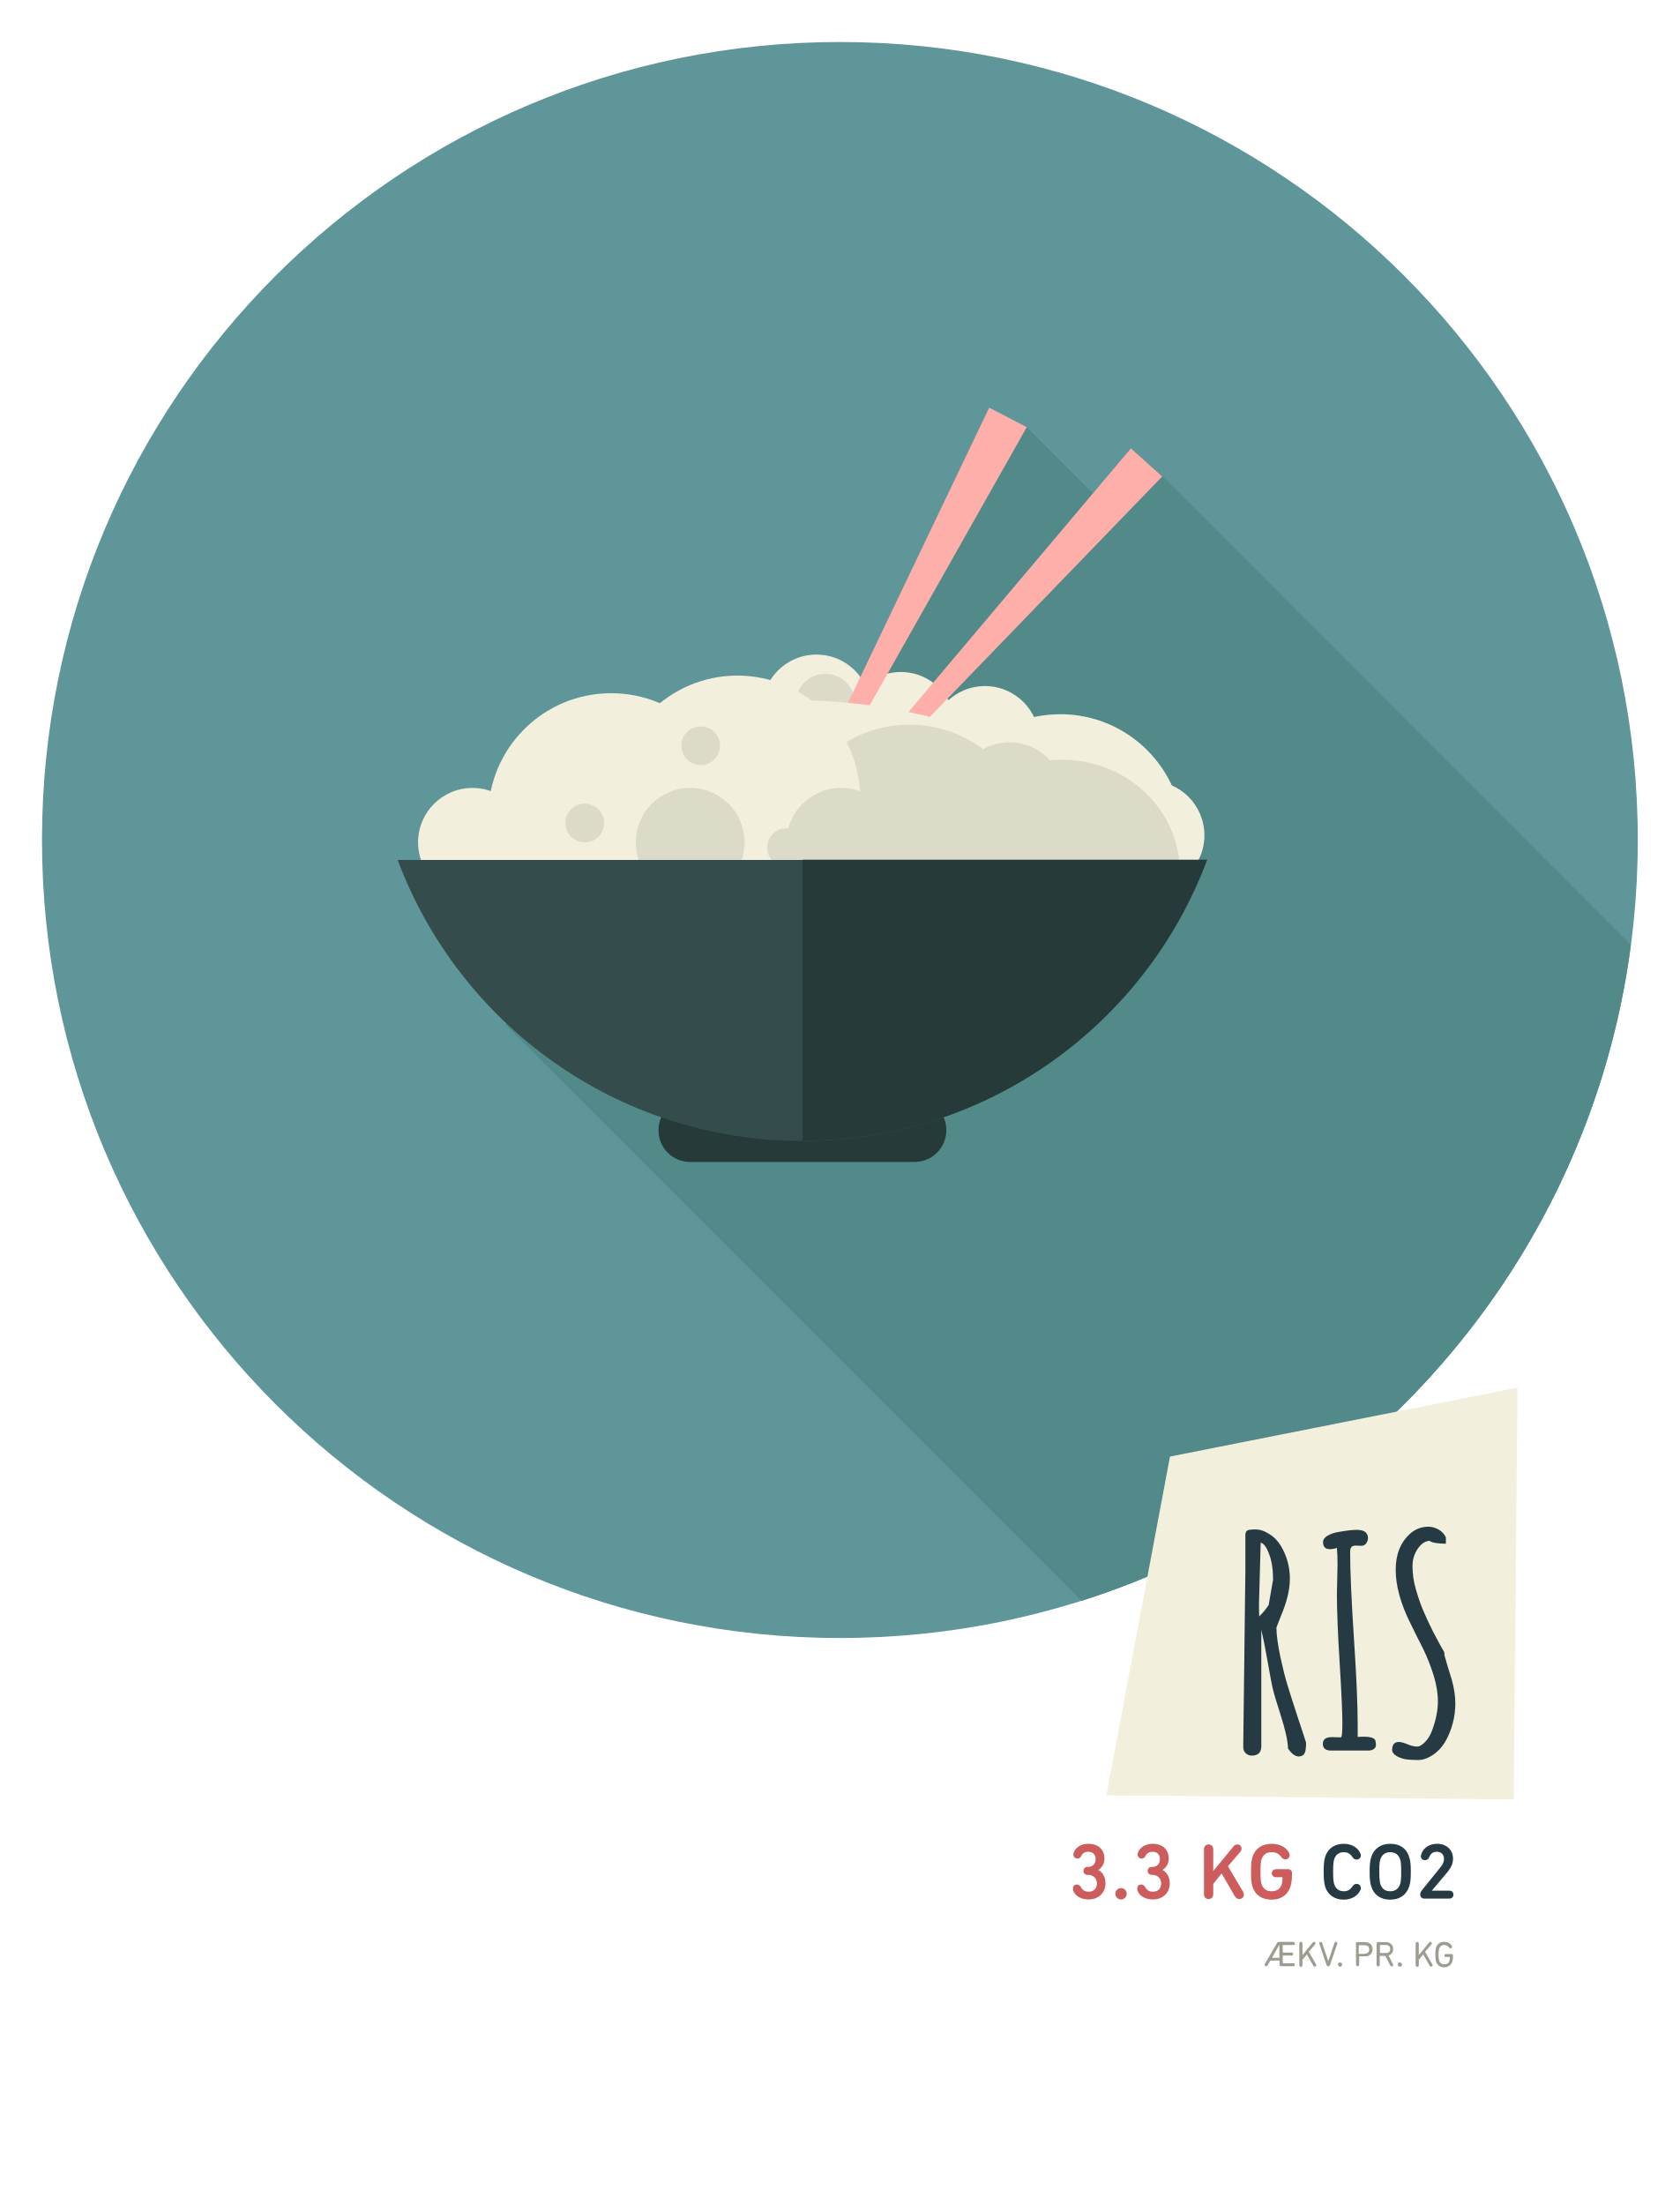
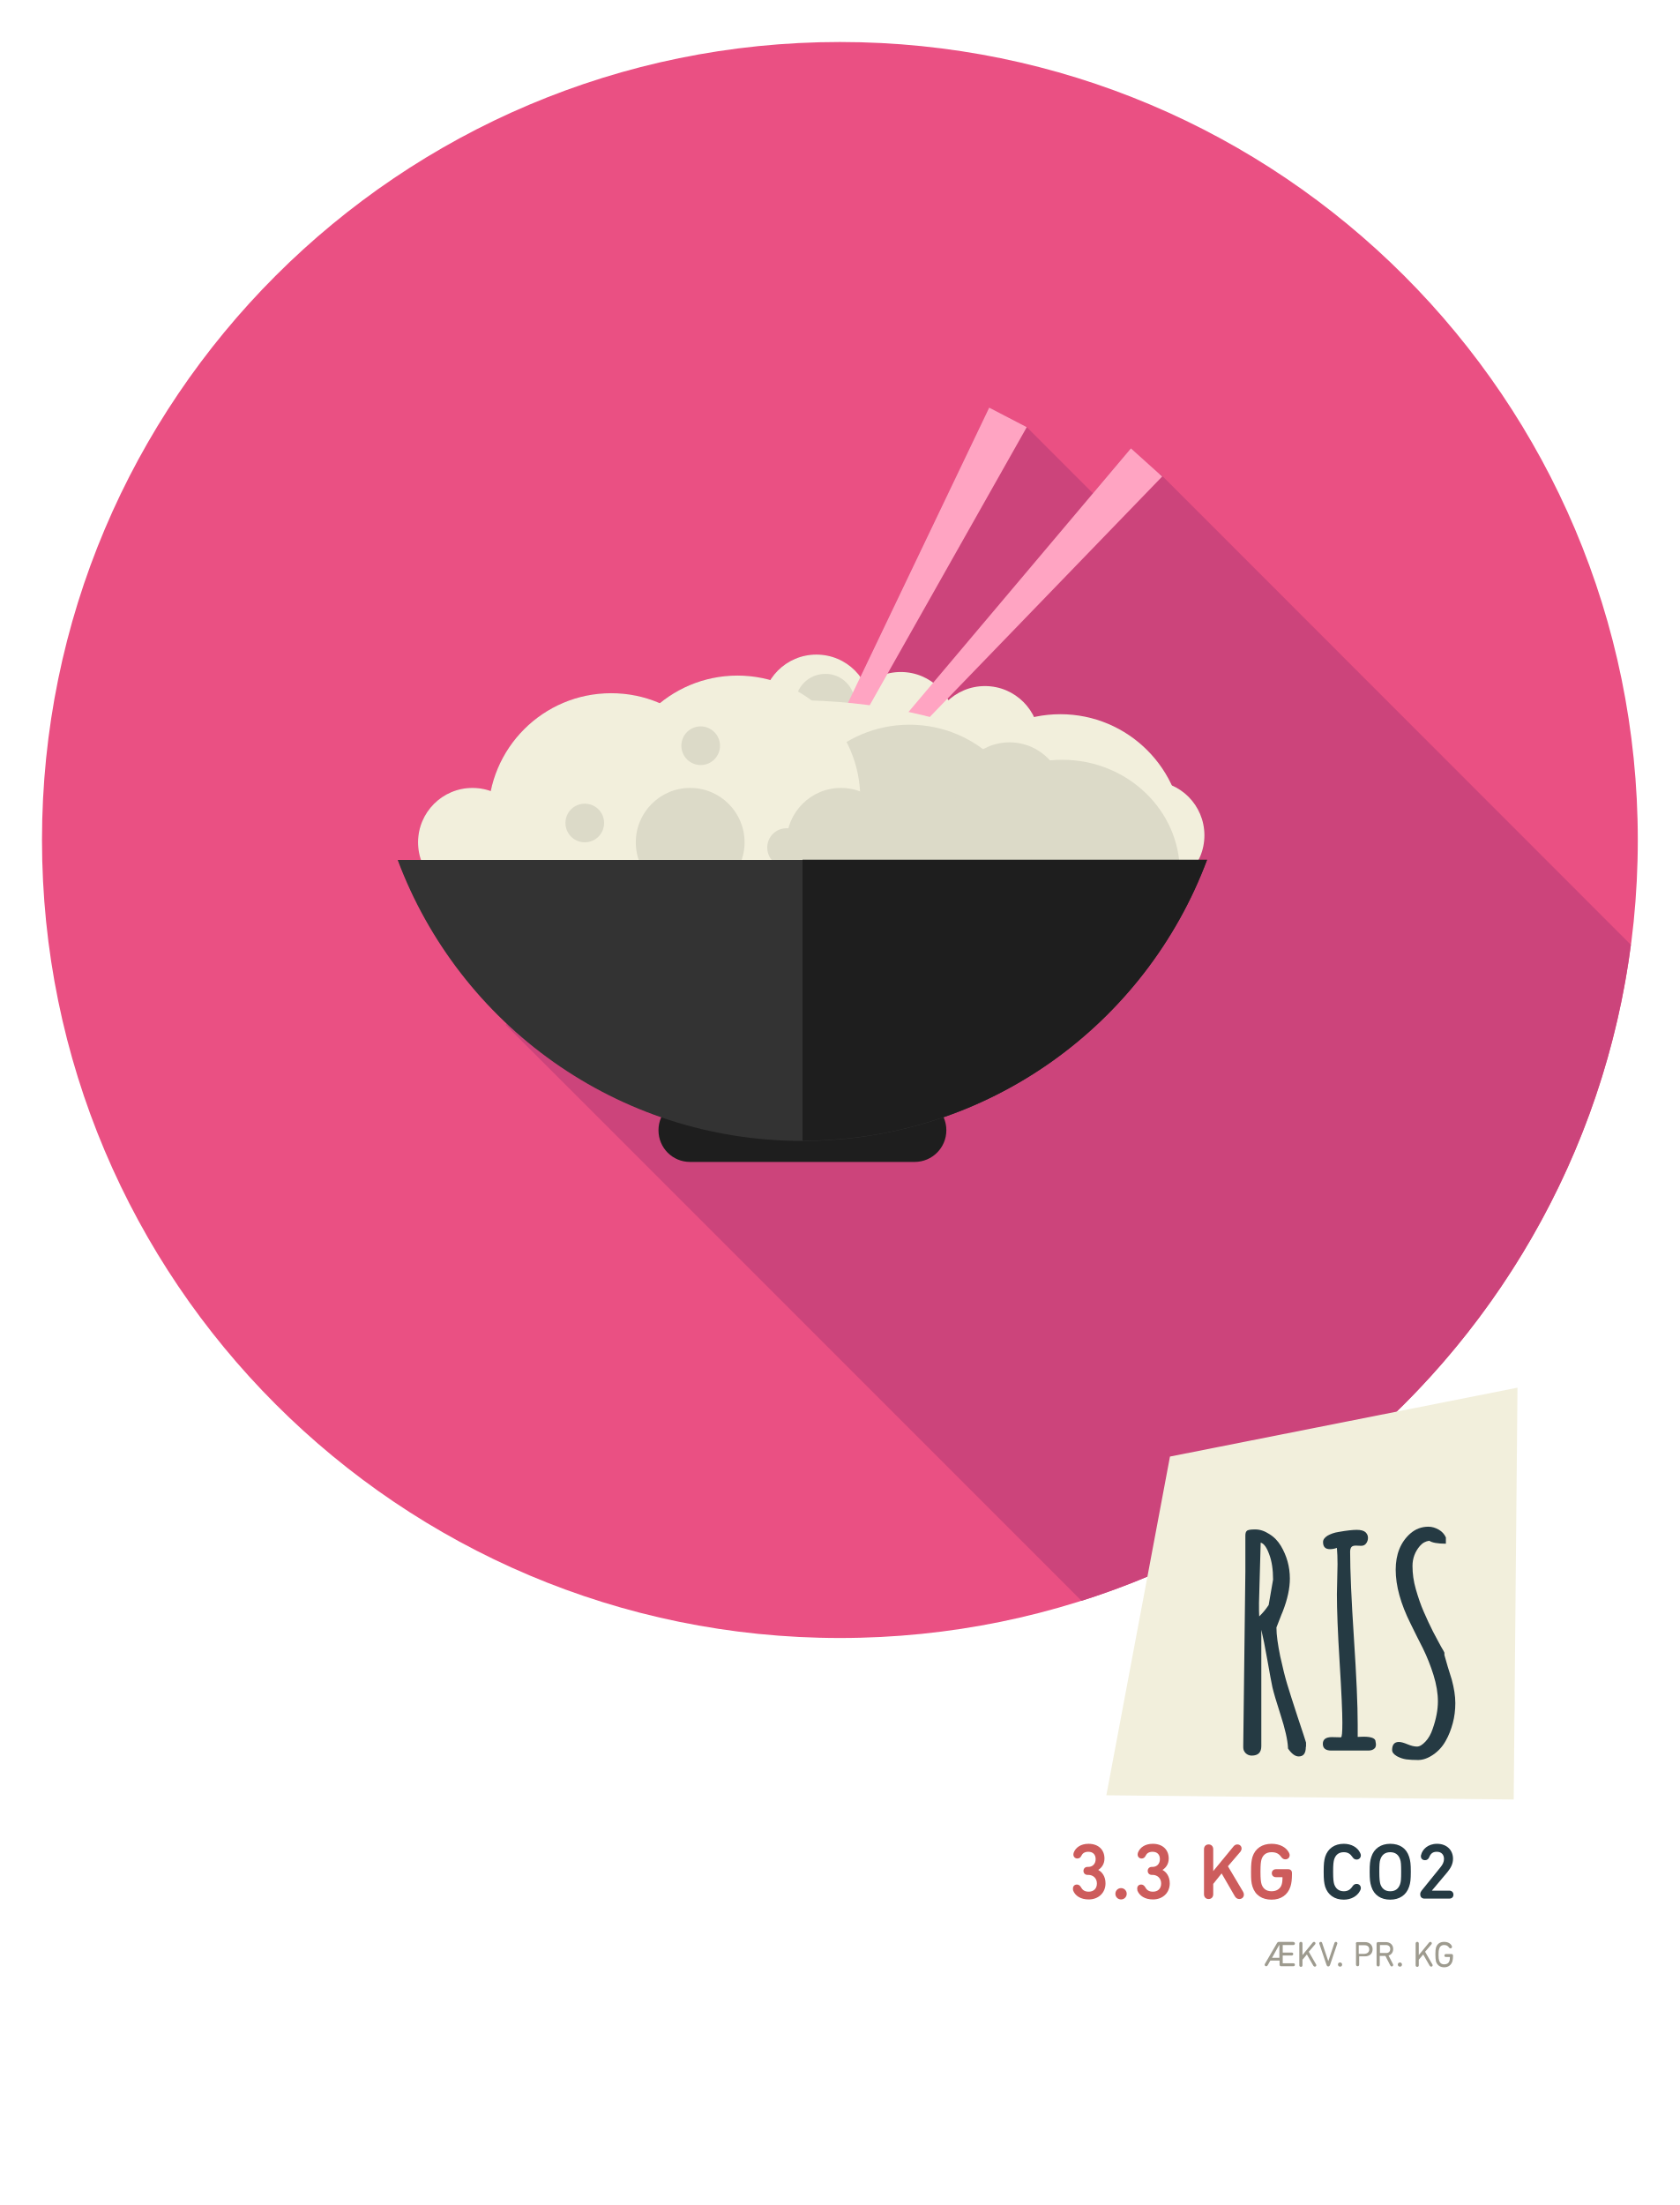
<svg xmlns="http://www.w3.org/2000/svg" version="1.1" id="Lag_1" x="0px" y="0px" viewBox="0 0 800 1050" enable-background="new 0 0 800 1050" xml:space="preserve">
  <g>
    <g>
      <path fill="#CD5C5C" d="M511,899.3c0-1.1,0.7-1.9,1.9-1.9c0.8,0,1.5,0.5,2,1.4c0.7,1.3,1.8,2,3.6,2c2.4,0,3.9-1.5,3.9-3.9    c0-2.5-1.8-4.1-4.1-4.1h-0.4c-1.1,0-1.9-0.8-1.9-1.9s0.8-1.9,1.9-1.9h0.4c2.1,0,3.5-1.5,3.5-3.7c0-2.2-1.3-3.5-3.5-3.5    c-1.8,0-2.8,0.8-3.3,1.9c-0.4,0.9-1.1,1.3-1.9,1.3c-1.1,0-1.9-0.8-1.9-1.9c0-0.3,0.1-0.7,0.2-1c0.9-2.3,3.3-4.1,7-4.1    c4.8,0,7.6,2.9,7.6,7c0,2.5-1.2,4.3-2.9,5.4v0.1c1.6,0.8,3.4,2.9,3.4,6.3c0,4.6-3.4,7.7-8,7.7c-3.8,0-6.4-1.7-7.4-4.2    C511,900,511,899.7,511,899.3z" />
      <path fill="#CD5C5C" d="M533.9,899.1c1.5,0,2.7,1.2,2.7,2.7c0,1.5-1.2,2.7-2.7,2.7c-1.5,0-2.7-1.2-2.7-2.7    C531.2,900.3,532.4,899.1,533.9,899.1z" />
      <path fill="#CD5C5C" d="M541.6,899.3c0-1.1,0.7-1.9,1.9-1.9c0.8,0,1.5,0.5,2,1.4c0.7,1.3,1.8,2,3.6,2c2.4,0,3.9-1.5,3.9-3.9    c0-2.5-1.8-4.1-4.1-4.1h-0.4c-1.1,0-1.9-0.8-1.9-1.9s0.8-1.9,1.9-1.9h0.4c2.1,0,3.5-1.5,3.5-3.7c0-2.2-1.3-3.5-3.5-3.5    c-1.8,0-2.8,0.8-3.3,1.9c-0.4,0.9-1.1,1.3-1.9,1.3c-1.1,0-1.9-0.8-1.9-1.9c0-0.3,0.1-0.7,0.2-1c0.9-2.3,3.3-4.1,7-4.1    c4.8,0,7.6,2.9,7.6,7c0,2.5-1.2,4.3-2.9,5.4v0.1c1.6,0.8,3.4,2.9,3.4,6.3c0,4.6-3.4,7.7-8,7.7c-3.8,0-6.4-1.7-7.4-4.2    C541.7,900,541.6,899.7,541.6,899.3z" />
      <path fill="#CD5C5C" d="M573.4,880.6c0-1.4,0.9-2.3,2.2-2.3s2.2,0.9,2.2,2.3V891l9.7-11.8c0.5-0.6,1.1-0.9,1.8-0.9    c1.1,0,2,0.8,2,1.9c0,0.6-0.2,1.1-0.5,1.5l-6,7l7.2,12.1c0.3,0.5,0.4,1,0.4,1.4c0,1.2-0.9,2.1-2.2,2.1c-0.9,0-1.6-0.5-2.1-1.3    l-6.3-10.9l-4,5v4.9c0,1.4-0.9,2.3-2.2,2.3s-2.2-0.9-2.2-2.3V880.6z" />
      <path fill="#CD5C5C" d="M595.8,891.3c0-3.7,0.2-5.3,0.7-7.1c1.3-4,4.6-6.2,9.1-6.2c4,0,6.9,1.7,8.2,4.1c0.2,0.4,0.4,0.8,0.4,1.3    c0,1.2-0.9,2-2,2c-0.8,0-1.4-0.3-2-1.1c-1.1-1.6-2.5-2.3-4.6-2.3c-2.6,0-4.1,1.3-4.8,3.4c-0.3,1.1-0.5,2.4-0.5,5.9    s0.2,4.8,0.5,5.9c0.7,2.1,2.2,3.4,4.8,3.4c2.4,0,4.2-1.2,4.8-3.2c0.3-0.9,0.4-2.2,0.4-3.3c0-0.2-0.1-0.2-0.2-0.2h-2.9    c-1.2,0-2-0.8-2-1.9c0-1.1,0.8-1.9,2-1.9h5.8c1.1,0,1.8,0.7,1.8,1.8v0.7c0,2.1-0.2,4.2-0.7,5.7c-1.3,4.1-4.6,6.3-9,6.3    c-4.5,0-7.8-2.1-9.1-6.2C595.9,896.5,595.8,895,595.8,891.3z" />
      <path fill="#253A43" d="M630.4,891.3c0-3.8,0.2-5.3,0.7-7.1c1.3-4,4.5-6.2,8.9-6.2c3.6,0,6.5,1.7,7.7,4.2c0.2,0.4,0.4,0.8,0.4,1.3    c0,1.2-0.9,2-2,2c-0.8,0-1.4-0.3-2-1.2c-1-1.5-2.2-2.3-4.1-2.3c-2.5,0-3.9,1.3-4.6,3.4c-0.3,1.1-0.5,2.2-0.5,5.9s0.2,4.8,0.5,5.9    c0.7,2.1,2.2,3.4,4.6,3.4c1.9,0,3.1-0.8,4.1-2.3c0.6-0.9,1.2-1.2,2-1.2c1.1,0,2,0.8,2,2c0,0.5-0.2,0.9-0.4,1.3    c-1.3,2.5-4.2,4.2-7.7,4.2c-4.4,0-7.6-2.2-8.9-6.2C630.6,896.6,630.4,895.1,630.4,891.3z" />
      <path fill="#253A43" d="M653.1,884.2c1.3-4,4.6-6.2,9-6.2c4.5,0,7.7,2.1,9,6.2c0.6,1.9,0.8,3.4,0.8,7.1s-0.2,5.3-0.8,7.1    c-1.3,4-4.6,6.2-9,6.2c-4.4,0-7.7-2.1-9-6.2c-0.6-1.9-0.8-3.4-0.8-7.1S652.5,886,653.1,884.2z M666.8,885.4    c-0.7-2.1-2.2-3.4-4.7-3.4c-2.5,0-4,1.3-4.7,3.4c-0.4,1.1-0.5,2.5-0.5,5.9s0.2,4.8,0.5,5.9c0.7,2.1,2.2,3.4,4.7,3.4    c2.5,0,4-1.3,4.7-3.4c0.4-1.1,0.5-2.5,0.5-5.9S667.2,886.5,666.8,885.4z" />
      <path fill="#253A43" d="M677.6,899.6l8.4-10.4c1.1-1.3,1.7-2.6,1.7-4c0-2.1-1.3-3.4-3.4-3.4c-1.9,0-2.9,0.8-3.6,2.5    c-0.4,1-1.1,1.5-2,1.5c-1.2,0-2-0.7-2-1.9c0-0.2,0-0.4,0.1-0.6c0.6-2.6,3.2-5.3,7.6-5.3c4.7,0,7.6,3.1,7.6,7.1    c0,2.4-1,4.3-2.6,6.3l-7.4,8.8v0.1h8.2c1.2,0,2,0.8,2,1.9c0,1.1-0.7,1.9-2,1.9h-11.8c-1.2,0-2-0.8-2-1.9    C676.3,901.4,676.6,900.8,677.6,899.6z" />
    </g>
  </g>
  <g>
    <path fill="#9E9B8F" d="M616,924.8c0.5,0,0.7,0.3,0.7,0.7c0,0.4-0.3,0.7-0.7,0.7h-5c-0.1,0-0.1,0-0.1,0.1v3.4c0,0.1,0,0.1,0.1,0.1   h4.2c0.5,0,0.7,0.3,0.7,0.7c0,0.4-0.3,0.7-0.7,0.7H611c-0.1,0-0.1,0-0.1,0.1v3.5c0,0.1,0,0.1,0.1,0.1h5c0.5,0,0.7,0.3,0.7,0.7   c0,0.4-0.3,0.7-0.7,0.7h-5.9c-0.4,0-0.7-0.3-0.7-0.7v-1.9c0-0.1,0-0.1-0.1-0.1H605l-1.3,2.3c-0.2,0.3-0.4,0.4-0.7,0.4   c-0.4,0-0.7-0.3-0.7-0.7c0-0.1,0-0.3,0.1-0.4l5.7-9.8c0.3-0.5,0.5-0.7,1.1-0.7H616z M605.8,932.3h3.4c0.1,0,0.1,0,0.1-0.1v-6h-0.1   L605.8,932.3z" />
    <path fill="#9E9B8F" d="M618.8,925.5c0-0.5,0.3-0.8,0.8-0.8c0.4,0,0.7,0.3,0.7,0.8v5.5l4.9-6c0.2-0.2,0.4-0.3,0.6-0.3   c0.4,0,0.7,0.3,0.7,0.7c0,0.2-0.1,0.4-0.2,0.5l-3,3.5l3.4,5.9c0.1,0.2,0.2,0.3,0.2,0.5c0,0.4-0.3,0.7-0.7,0.7   c-0.3,0-0.5-0.2-0.7-0.4l-3.1-5.4l-2.1,2.5v2.6c0,0.5-0.3,0.8-0.7,0.8c-0.5,0-0.8-0.3-0.8-0.8V925.5z" />
    <path fill="#9E9B8F" d="M632.6,933.9L632.6,933.9l2.9-8.6c0.1-0.4,0.4-0.6,0.7-0.6c0.4,0,0.7,0.3,0.7,0.7c0,0.1,0,0.2-0.1,0.4   l-3.3,9.7c-0.2,0.6-0.5,0.9-0.9,0.9c-0.5,0-0.7-0.3-0.9-0.9l-3.3-9.7c-0.1-0.2-0.1-0.3-0.1-0.4c0-0.4,0.3-0.7,0.7-0.7   c0.4,0,0.6,0.2,0.7,0.6L632.6,933.9z" />
    <path fill="#9E9B8F" d="M638.2,934.5c0.5,0,1,0.4,1,1s-0.4,1-1,1c-0.5,0-1-0.4-1-1S637.6,934.5,638.2,934.5z" />
    <path fill="#9E9B8F" d="M645.7,925.5c0-0.4,0.3-0.7,0.7-0.7h3.6c2.3,0,3.7,1.4,3.7,3.4c0,2.1-1.4,3.4-3.7,3.4h-2.6   c-0.1,0-0.1,0-0.1,0.1v3.8c0,0.5-0.3,0.8-0.7,0.8c-0.5,0-0.8-0.3-0.8-0.8V925.5z M652.1,928.3c0-1.3-0.8-2-2.3-2h-2.6   c-0.1,0-0.1,0-0.1,0.1v3.9c0,0.1,0,0.1,0.1,0.1h2.6C651.3,930.3,652.1,929.5,652.1,928.3z" />
    <path fill="#9E9B8F" d="M655.6,935.6v-10.1c0-0.4,0.3-0.7,0.7-0.7h3.6c2.2,0,3.6,1.3,3.6,3.3c0,1.5-0.8,2.7-2.2,3.1l2.1,4.1   c0.1,0.1,0.1,0.3,0.1,0.4c0,0.4-0.3,0.7-0.7,0.7c-0.3,0-0.5-0.2-0.7-0.5l-2.3-4.5h-2.6c-0.1,0-0.1,0-0.1,0.1v4.1   c0,0.5-0.3,0.8-0.7,0.8C656,936.4,655.6,936.1,655.6,935.6z M662.1,928.1c0-1.2-0.8-1.9-2.1-1.9h-2.7c-0.1,0-0.1,0-0.1,0.1v3.6   c0,0.1,0,0.1,0.1,0.1h2.7C661.3,930.1,662.1,929.3,662.1,928.1z" />
    <path fill="#9E9B8F" d="M666.7,934.5c0.5,0,1,0.4,1,1s-0.4,1-1,1c-0.5,0-1-0.4-1-1S666.2,934.5,666.7,934.5z" />
    <path fill="#9E9B8F" d="M674.2,925.5c0-0.5,0.3-0.8,0.8-0.8c0.4,0,0.7,0.3,0.7,0.8v5.5l4.9-6c0.2-0.2,0.4-0.3,0.6-0.3   c0.4,0,0.7,0.3,0.7,0.7c0,0.2-0.1,0.4-0.2,0.5l-3,3.5l3.4,5.9c0.1,0.2,0.2,0.3,0.2,0.5c0,0.4-0.3,0.7-0.7,0.7   c-0.3,0-0.5-0.2-0.7-0.4l-3.1-5.4l-2.1,2.5v2.6c0,0.5-0.3,0.8-0.7,0.8c-0.5,0-0.8-0.3-0.8-0.8V925.5z" />
    <path fill="#9E9B8F" d="M683.6,930.6c0-1.6,0.1-2.4,0.3-3.2c0.6-1.8,1.9-2.7,3.9-2.7c1.7,0,3,0.7,3.6,1.9c0.1,0.1,0.1,0.3,0.1,0.5   c0,0.4-0.3,0.7-0.7,0.7c-0.3,0-0.5-0.1-0.7-0.4c-0.5-0.8-1.3-1.2-2.3-1.2c-1.3,0-2.1,0.7-2.4,1.8c-0.2,0.6-0.3,1.2-0.3,2.8   c0,1.5,0.1,2.2,0.3,2.8c0.3,1.1,1.1,1.8,2.4,1.8c1.3,0,2.2-0.6,2.5-1.7c0.2-0.5,0.2-1.2,0.2-1.7c0-0.1,0-0.1-0.1-0.1h-1.8   c-0.5,0-0.7-0.3-0.7-0.7c0-0.4,0.3-0.7,0.7-0.7h2.7c0.4,0,0.7,0.3,0.7,0.7v0.3c0,0.8-0.1,1.8-0.3,2.5c-0.6,1.8-2,2.8-3.9,2.8   c-2,0-3.3-1-3.9-2.7C683.7,933,683.6,932.2,683.6,930.6z" />
  </g>
  <g>
-     <path fill="#5F9699" d="M400,780C190.1,780,20,609.9,20,400C20,190.1,190.1,20,400,20c209.9,0,380,170.1,380,380   C780,609.9,609.9,780,400,780z" />
-     <path fill="#528989" d="M552.1,225.7l-13.5-12.2l-18.1,21.4l-31.8-31.8l-0.1,0.1l-17.5-9.1l-61.4,128.3   c-4.7-6.5-12.3-10.7-20.9-10.7c-9.3,0-17.4,4.9-21.9,12.2c-5-1.4-10.3-2.2-15.7-2.2c-14,0-26.9,4.9-37,13.2   c-7.1-3.1-15-4.8-23.2-4.8c-28.3,0-51.9,20.1-57.3,46.7c-2.7-1-5.6-1.6-8.7-1.6c-14.3,0-25.9,11.6-25.9,25.9c0,2.9,0.6,5.7,1.5,8.4   h-11.1c11.2,29.9,29.1,56.4,51.9,77.9l-0.6,0.6l274.3,274.3c138.3-43.9,242.2-164.8,261.6-312.4L552.3,225.4L552.1,225.7z" />
+     <path fill="#EA5083" d="M400,780C190.1,780,20,609.9,20,400C20,190.1,190.1,20,400,20c209.9,0,380,170.1,380,380   C780,609.9,609.9,780,400,780z" />
+     <path fill="#CC447B" d="M552.1,225.7l-13.5-12.2l-18.1,21.4l-31.8-31.8l-0.1,0.1l-17.5-9.1l-61.4,128.3   c-4.7-6.5-12.3-10.7-20.9-10.7c-9.3,0-17.4,4.9-21.9,12.2c-5-1.4-10.3-2.2-15.7-2.2c-14,0-26.9,4.9-37,13.2   c-7.1-3.1-15-4.8-23.2-4.8c-28.3,0-51.9,20.1-57.3,46.7c-2.7-1-5.6-1.6-8.7-1.6c-14.3,0-25.9,11.6-25.9,25.9c0,2.9,0.6,5.7,1.5,8.4   h-11.1c11.2,29.9,29.1,56.4,51.9,77.9l-0.6,0.6l274.3,274.3c138.3-43.9,242.2-164.8,261.6-312.4L552.3,225.4L552.1,225.7z" />
    <g>
      <path fill="#F2EFDC" d="M414.7,337.6c0,14.3-11.6,25.9-25.9,25.9c-14.3,0-25.9-11.6-25.9-25.9c0-14.3,11.6-25.9,25.9-25.9    C403.2,311.7,414.7,323.3,414.7,337.6z" />
      <path fill="#F2EFDC" d="M454.9,345.9c0,14.3-11.6,25.9-25.9,25.9c-14.3,0-25.9-11.6-25.9-25.9c0-14.3,11.6-25.9,25.9-25.9    C443.3,320,454.9,331.6,454.9,345.9z" />
      <path fill="#DCDAC8" d="M407.2,335.1c0,7.8-6.4,14.2-14.2,14.2c-7.9,0-14.2-6.4-14.2-14.2c0-7.9,6.4-14.2,14.2-14.2    C400.9,320.8,407.2,327.2,407.2,335.1z" />
-       <polygon fill="#FFAFA9" points="489,203.4 343.1,461.7 471.1,194.1   " />
-       <polygon fill="#FFAFA9" points="553.5,226.9 347.3,440.2 538.6,213.5   " />
+       <polygon fill="#FFA4C2" points="489,203.4 343.1,461.7 471.1,194.1   " />
+       <polygon fill="#FFA4C2" points="553.5,226.9 347.3,440.2 538.6,213.5   " />
      <path fill="#F2EFDC" d="M520.9,406.1c0,40.1-64.4,72.7-143.8,72.7c-79.4,0-143.8-32.6-143.8-72.7c0-40.2,64.4-72.7,143.8-72.7    C456.5,333.4,520.9,365.9,520.9,406.1z" />
      <path fill="#F2EFDC" d="M250.9,401.1c0,14.3-11.6,25.9-25.9,25.9c-14.3,0-25.9-11.6-25.9-25.9c0-14.3,11.6-25.9,25.9-25.9    C239.3,375.2,250.9,386.8,250.9,401.1z" />
      <path fill="#F2EFDC" d="M573.6,397.8c0,14.3-11.6,25.9-25.9,25.9c-14.3,0-25.9-11.6-25.9-25.9c0-14.3,11.6-25.9,25.9-25.9    C562,371.8,573.6,383.4,573.6,397.8z" />
      <path fill="#F2EFDC" d="M495,352.6c0,14.3-11.6,25.9-25.9,25.9c-14.3,0-25.9-11.6-25.9-25.9c0-14.3,11.6-25.9,25.9-25.9    C483.4,326.7,495,338.3,495,352.6z" />
      <path fill="#F2EFDC" d="M349.5,388.6c0,32.3-26.2,58.5-58.5,58.5c-32.3,0-58.5-26.2-58.5-58.5c0-32.3,26.2-58.5,58.5-58.5    C323.3,330,349.5,356.3,349.5,388.6z" />
      <path fill="#F2EFDC" d="M563.5,398.6c0,32.3-26.2,58.5-58.5,58.5c-32.3,0-58.5-26.2-58.5-58.5c0-32.3,26.2-58.5,58.5-58.5    C537.3,340.1,563.5,366.3,563.5,398.6z" />
      <path fill="#DCDAC8" d="M561.9,415.3c0,29.5-25.1,53.5-56,53.5c-30.9,0-56-24-56-53.5c0-29.6,25.1-53.5,56-53.5    C536.8,361.8,561.9,385.8,561.9,415.3z" />
      <path fill="#DCDAC8" d="M491.6,403.6c0,32.3-26.2,58.5-58.5,58.5c-32.3,0-58.5-26.2-58.5-58.5s26.2-58.5,58.5-58.5    C465.5,345.1,491.6,371.3,491.6,403.6z" />
      <path fill="#F2EFDC" d="M409.7,380.2c0,32.3-26.2,58.5-58.5,58.5c-32.3,0-58.5-26.2-58.5-58.5c0-32.3,26.2-58.5,58.5-58.5    C383.5,321.7,409.7,347.9,409.7,380.2z" />
      <path fill="#DCDAC8" d="M506.7,379.4c0,14.3-11.6,25.9-25.9,25.9c-14.3,0-25.9-11.6-25.9-25.9c0-14.3,11.6-25.9,25.9-25.9    C495.1,353.5,506.7,365.1,506.7,379.4z" />
      <path fill="#DCDAC8" d="M426.4,401.1c0,14.3-11.6,25.9-25.9,25.9c-14.3,0-25.9-11.6-25.9-25.9c0-14.3,11.6-25.9,25.9-25.9    C414.8,375.2,426.4,386.8,426.4,401.1z" />
      <path fill="#DCDAC8" d="M354.6,401.1c0,14.3-11.6,25.9-25.9,25.9c-14.3,0-25.9-11.6-25.9-25.9c0-14.3,11.6-25.9,25.9-25.9    C343,375.2,354.6,386.8,354.6,401.1z" />
      <path fill="#DCDAC8" d="M287.7,391.9c0,5.1-4.1,9.2-9.2,9.2c-5.1,0-9.2-4.1-9.2-9.2c0-5.1,4.1-9.2,9.2-9.2    C283.6,382.7,287.7,386.8,287.7,391.9z" />
      <path fill="#DCDAC8" d="M342.9,355.1c0,5.1-4.1,9.2-9.2,9.2c-5.1,0-9.2-4.1-9.2-9.2c0-5.1,4.1-9.2,9.2-9.2    C338.7,345.9,342.9,350,342.9,355.1z" />
      <path fill="#DCDAC8" d="M383.8,403.6c0,5.1-4.1,9.2-9.2,9.2c-5.1,0-9.2-4.1-9.2-9.2c0-5.1,4.1-9.2,9.2-9.2    C379.7,394.4,383.8,398.5,383.8,403.6z" />
-       <path fill="#273A3A" d="M450.7,538.2c0,8.3-6.7,15.1-15.1,15.1h-107c-8.3,0-15-6.7-15-15.1l0,0c0-8.3,6.7-15,15-15h107    C444,523.2,450.7,529.9,450.7,538.2L450.7,538.2z" />
-       <path fill="#354C4C" d="M189.4,409.5c29.2,78.1,104.4,133.8,192.7,133.8c88.3,0,163.5-55.6,192.7-133.8H189.4z" />
-       <path fill="#273A3A" d="M382.2,543.2c88.3,0,163.5-55.6,192.7-133.8H382.2V543.2z" />
+       <path fill="#1E1E1E" d="M450.7,538.2c0,8.3-6.7,15.1-15.1,15.1h-107c-8.3,0-15-6.7-15-15.1l0,0c0-8.3,6.7-15,15-15h107    C444,523.2,450.7,529.9,450.7,538.2L450.7,538.2z" />
+       <path fill="#333333" d="M189.4,409.5c29.2,78.1,104.4,133.8,192.7,133.8c88.3,0,163.5-55.6,192.7-133.8H189.4z" />
+       <path fill="#1E1E1E" d="M382.2,543.2c88.3,0,163.5-55.6,192.7-133.8H382.2V543.2z" />
    </g>
  </g>
  <polygon fill="#F2EFDC" points="720.9,856.9 526.9,854.9 557.2,693.6 722.7,660.8 " />
  <g>
    <path fill="#253A43" d="M621.9,831.8c0,3.1-1.1,4.6-3.4,4.6c-1.7,0-3.4-1.3-5.1-3.8v-0.5c-0.2-3.7-1.4-8.9-3.5-15.4   c-2.1-6.5-3.4-11-3.9-13.2c-0.5-2.3-1.3-6.6-2.4-12.9c-1.1-6.3-2.1-11.2-2.9-14.5v55.4c0,3-1.5,4.5-4.6,4.5c-1.1,0-2-0.4-2.8-1.1   c-0.8-0.8-1.2-1.7-1.2-2.8v-1.1l1-82.4v-17.3c0-1.1,0.2-1.9,0.7-2.3c0.5-0.5,1.8-0.7,4-0.7c2.2,0,4.4,0.7,6.7,2.2   c2.3,1.4,4.1,3.3,5.5,5.6c2.8,4.7,4.3,9.9,4.3,15.6c0,4.6-1.1,9.8-3.4,15.7c-0.3,0.6-0.8,2-1.6,4s-1.3,3.3-1.4,3.6   c0,3.7,0.7,8.2,1.8,13.7c1.2,5.5,2.3,9.9,3.3,13.2c1,3.4,2.7,8.6,5,15.7c2.4,7.1,3.7,11.2,4,12.2V831.8z M600.4,734.6l-0.8,28.7   c0,2.9,0,5,0.1,6.4c1.6-1.5,3.1-3.3,4.5-5.4l2.1-12.1c0-4.8-0.6-8.9-1.9-12.2C603.2,736.7,601.8,734.9,600.4,734.6z" />
    <path fill="#253A43" d="M646.5,827.1l2.9-0.1c3.8,0,5.7,0.8,5.7,2.3c0.4,1.6,0.2,2.7-0.5,3.3c-0.7,0.7-1.7,1-3,1H634   c-2.7,0-4-1.1-4-3.2c0-2.1,1.4-3.2,4.3-3.2l4.3,0.1c0.5,0,0.7-2.3,0.7-7c0-4.7-0.4-14.2-1.3-28.6c-0.9-14.4-1.3-25.3-1.3-32.5   l0.3-14.3c0-3-0.1-5.6-0.3-7.8c-1.2,0.4-2.3,0.6-3.3,0.6c-2.2,0-3.3-1.1-3.3-3.4c0-1.1,0.7-2.1,2.1-3c1.4-0.8,3.2-1.5,5.3-1.8   c3.9-0.7,6.8-1,8.7-1c1.9,0,3.3,0.4,4.1,1.1c0.8,0.8,1.2,1.6,1.2,2.7c0,1-0.3,1.9-0.9,2.7c-0.6,0.8-1.4,1.1-2.4,1.1l-2.5-0.1   c-0.9,0-1.6,0.2-2,0.6s-0.7,1.2-0.7,2.3c0,9.1,0.6,22.8,1.8,41.1c1.2,18.2,1.8,31.9,1.8,41.1V827.1z" />
    <path fill="#253A43" d="M663,833.3c0-2.5,1.1-3.8,3.2-3.8c1.1,0,2.4,0.4,4.1,1.1s3.2,1.1,4.5,1.1c1.3,0,2.6-0.8,4.1-2.4   c1.5-1.6,2.6-3.6,3.4-6c1.7-4.8,2.5-9.2,2.5-13.1c0-3.9-0.7-8.1-2.1-12.6c-1.4-4.5-3.1-8.7-5-12.6c-2-3.9-4-7.9-5.9-11.8   c-4.7-9.4-7.1-18-7.1-25.7c0-7.3,2.3-13.1,6.9-17.2c2.5-2.2,5.4-3.3,8.7-3.3c1.7,0,3.3,0.5,4.9,1.4c1.6,0.9,2.7,2.2,3.4,3.7v3   c-3.9,0-6.6-0.5-7.9-1.4c-1.7,0.2-3.2,1-4.5,2.5c-2.3,2.7-3.5,5.9-3.5,9.5c0,3.6,0.5,7.3,1.6,11.1c1.1,3.8,2.3,7.4,3.8,10.8   c1.5,3.4,2.9,6.5,4.4,9.4s2.8,5.2,3.8,7.1c1.1,1.8,1.6,2.8,1.6,2.9v1.1c0.3,1.2,0.9,3.1,1.6,5.6c0.8,2.6,1.4,4.6,1.9,6.1   c1.1,4.1,1.7,7.8,1.7,11.2c0,3.3-0.4,6.5-1.2,9.5c-0.8,3-1.9,5.9-3.4,8.5c-1.5,2.7-3.5,4.9-6,6.6s-4.9,2.5-7.1,2.5s-4-0.1-5.6-0.3   c-1.5-0.2-3-0.7-4.5-1.5C663.8,835.4,663,834.5,663,833.3z" />
  </g>
</svg>
